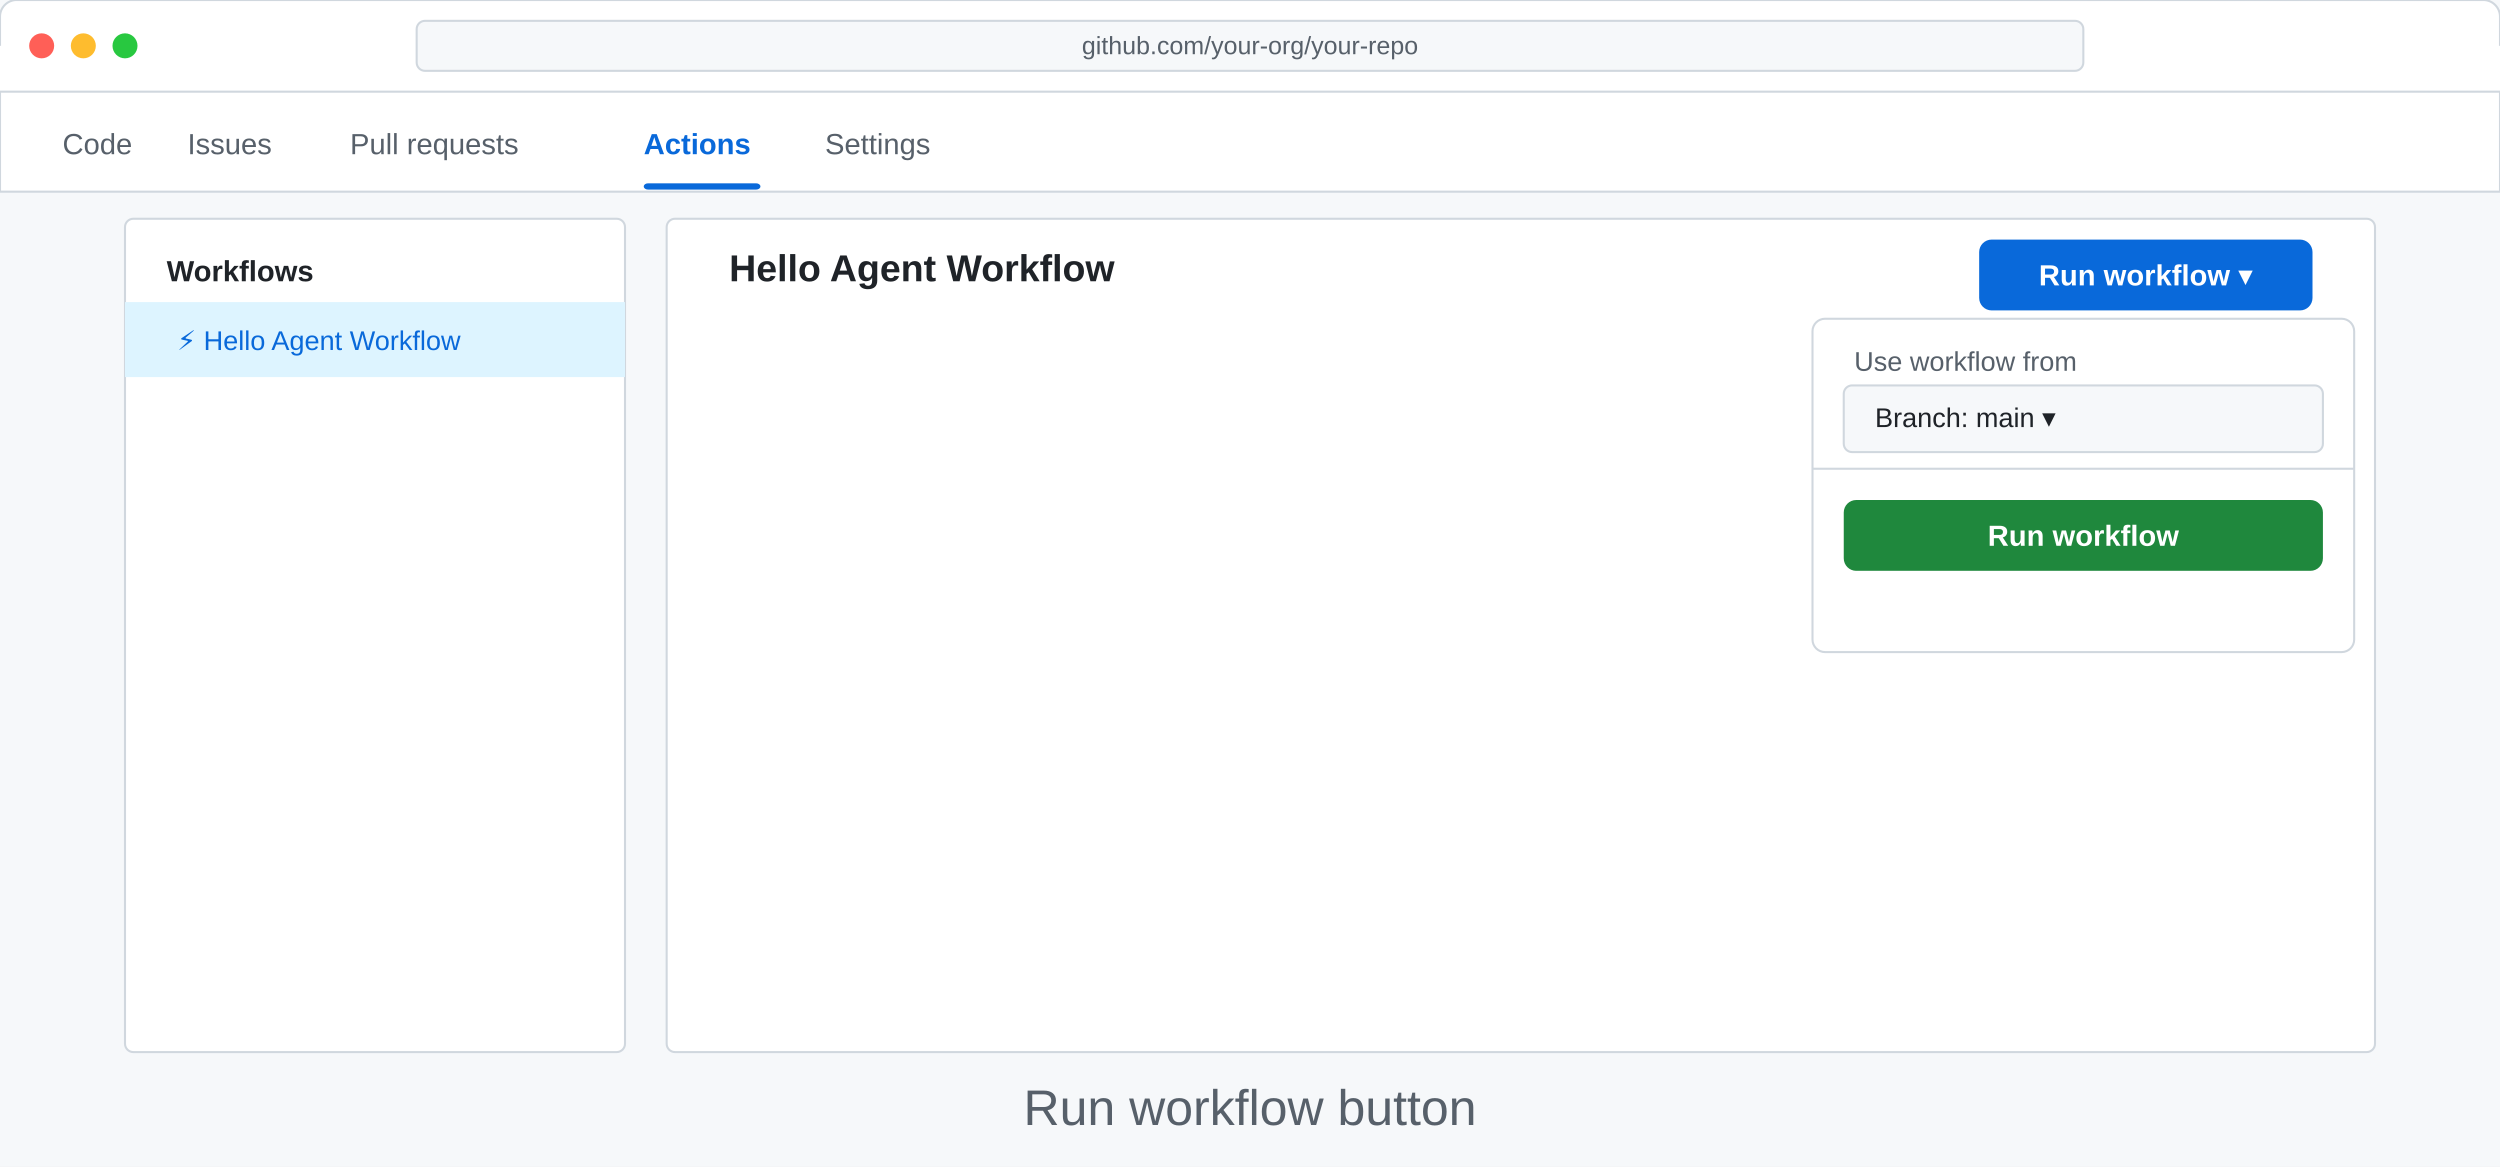
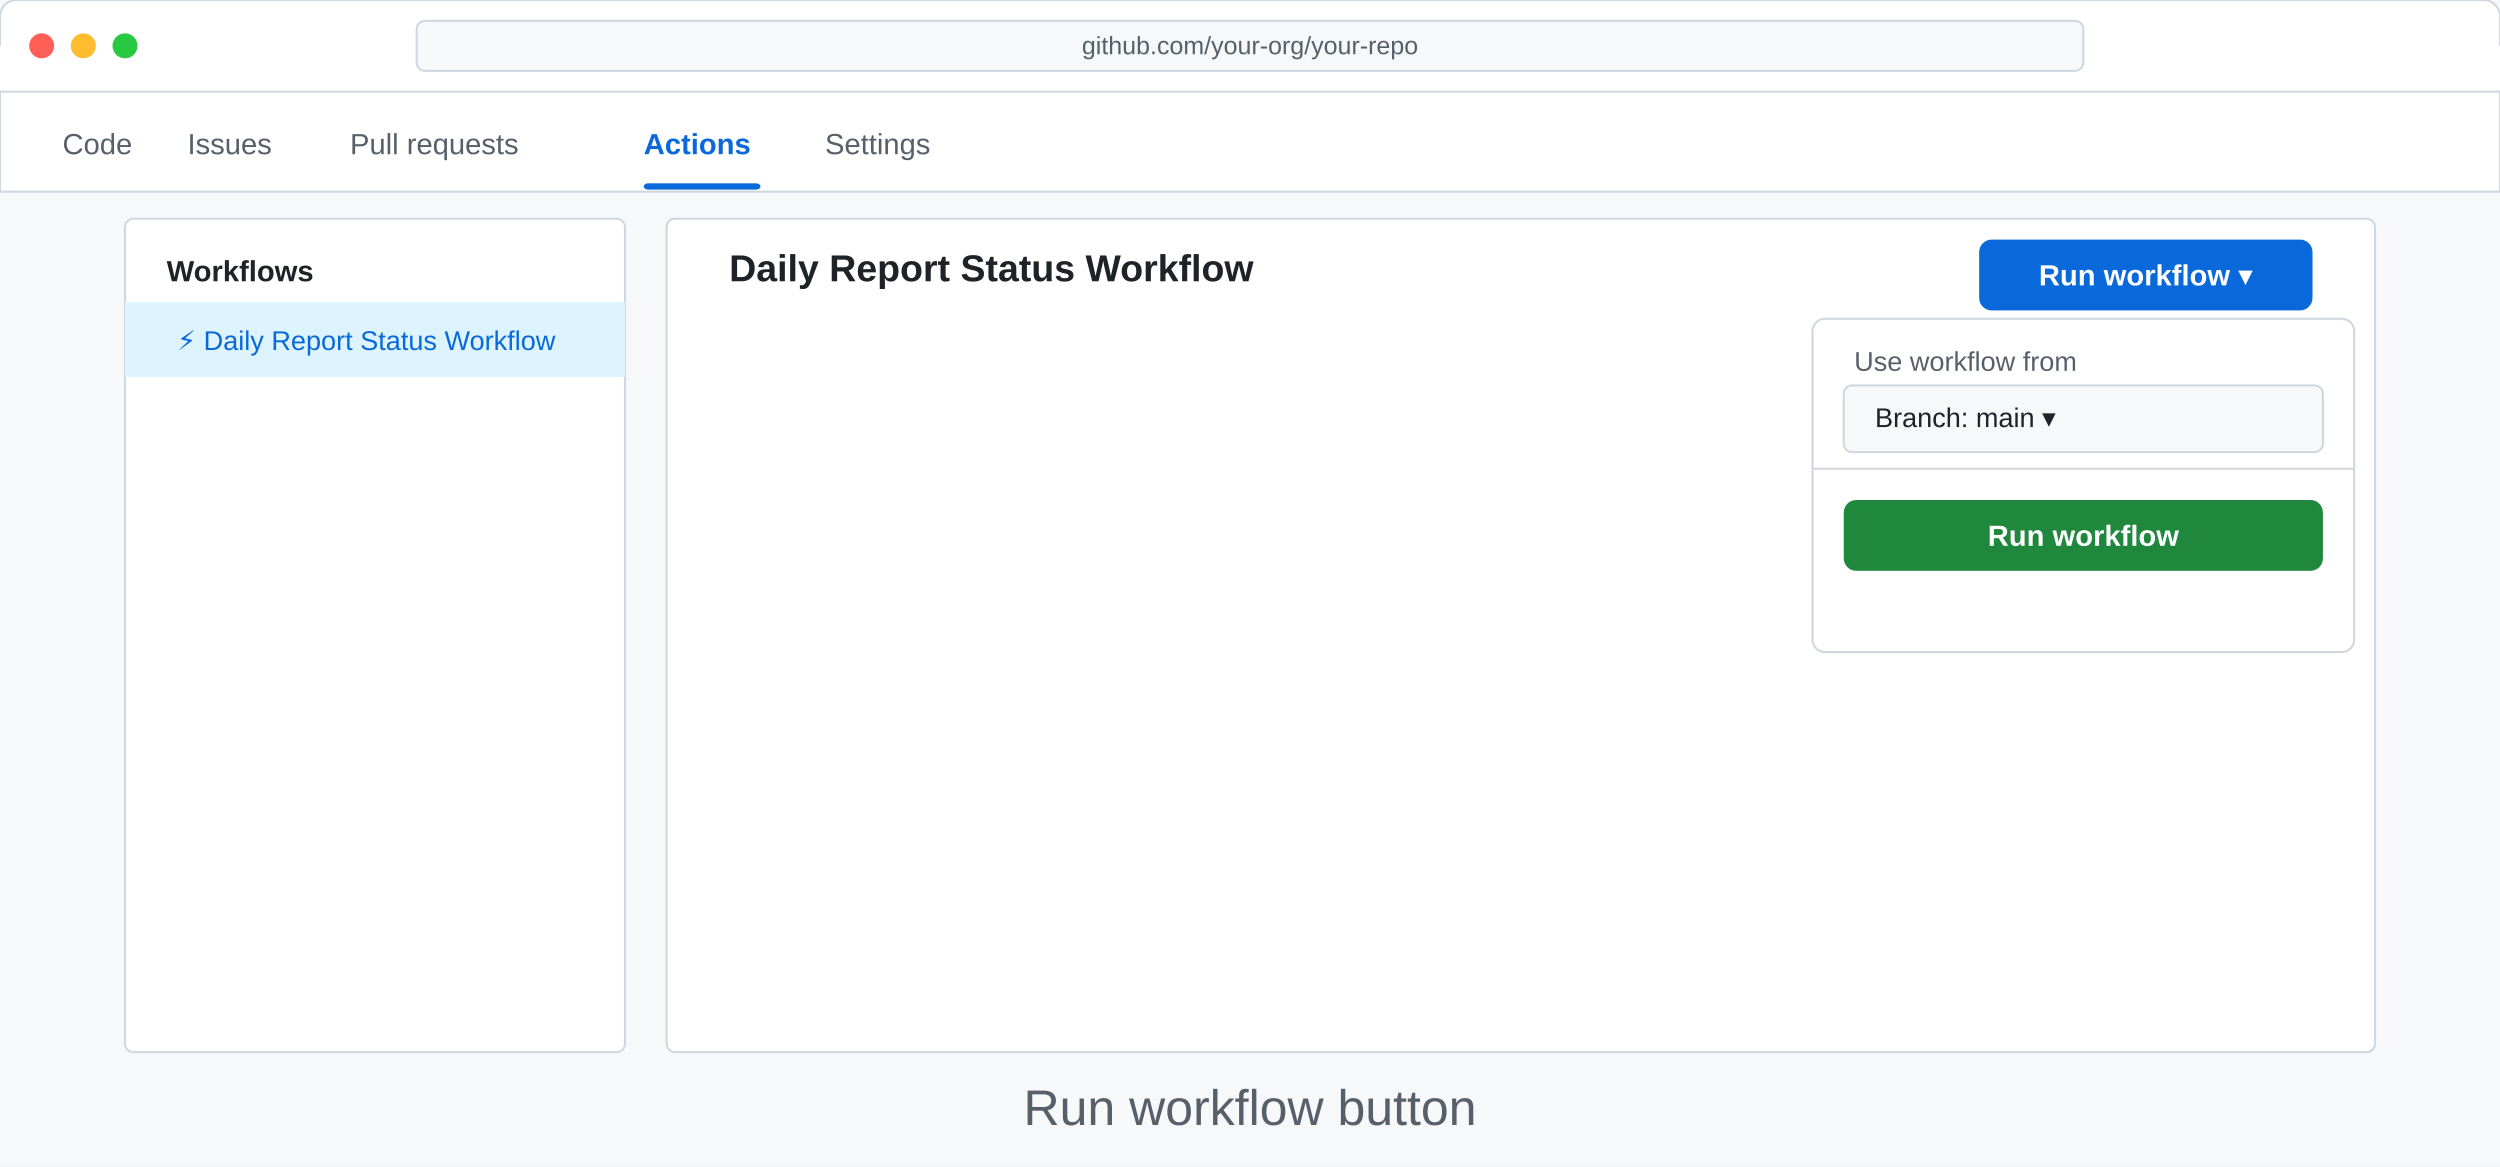
<svg xmlns="http://www.w3.org/2000/svg" width="1200" height="560" viewBox="0 0 1200 560" role="img" aria-label="Run workflow button">
  <rect width="1200" height="560" fill="#f6f8fa" />
  <rect x="0" y="0" width="1200" height="44" rx="8" ry="8" fill="#ffffff" stroke="#d0d7de" stroke-width="1" />
  <rect x="0" y="22" width="1200" height="22" fill="#ffffff" />
  <rect x="200" y="10" width="800" height="24" rx="4" fill="#f6f8fa" stroke="#d0d7de" stroke-width="1" />
  <text x="600" y="26" font-family="Arial,sans-serif" font-size="12" fill="#57606a" text-anchor="middle">github.com/your-org/your-repo</text>
  <circle cx="20" cy="22" r="6" fill="#ff5f57" />
  <circle cx="40" cy="22" r="6" fill="#febc2e" />
  <circle cx="60" cy="22" r="6" fill="#28c840" />
  <rect x="0" y="44" width="1200" height="48" fill="#ffffff" stroke="#d0d7de" stroke-width="1" />
  <text x="30" y="74" font-family="Arial,sans-serif" font-size="14" fill="#57606a" font-weight="normal">Code</text>
  <text x="90" y="74" font-family="Arial,sans-serif" font-size="14" fill="#57606a" font-weight="normal">Issues</text>
  <text x="168" y="74" font-family="Arial,sans-serif" font-size="14" fill="#57606a" font-weight="normal">Pull requests</text>
  <text x="309" y="74" font-family="Arial,sans-serif" font-size="14" fill="#0969da" font-weight="bold">Actions</text>
  <rect x="309" y="88" width="56" height="3" fill="#0969da" rx="2" />
  <text x="396" y="74" font-family="Arial,sans-serif" font-size="14" fill="#57606a" font-weight="normal">Settings</text>
  <rect x="60" y="105" width="240" height="400" rx="4" fill="#ffffff" stroke="#d0d7de" stroke-width="1" />
  <text x="80" y="135" font-family="Arial,sans-serif" font-size="14" font-weight="bold" fill="#1f2328">Workflows</text>
  <rect x="60" y="145" width="240" height="36" fill="#ddf4ff" rx="0" />
-   <text x="85" y="168" font-family="Arial,sans-serif" font-size="13" fill="#0969da">⚡ Hello Agent Workflow</text>
+   <text x="85" y="168" font-family="Arial,sans-serif" font-size="13" fill="#0969da">⚡ Daily Report Status Workflow</text>
  <rect x="320" y="105" width="820" height="400" rx="4" fill="#ffffff" stroke="#d0d7de" stroke-width="1" />
-   <text x="350" y="135" font-family="Arial,sans-serif" font-size="18" font-weight="bold" fill="#1f2328">Hello Agent Workflow</text>
+   <text x="350" y="135" font-family="Arial,sans-serif" font-size="18" font-weight="bold" fill="#1f2328">Daily Report Status Workflow</text>
  <rect x="950" y="115" width="160" height="34" rx="6" fill="#0969da" />
  <text x="1030" y="137" font-family="Arial,sans-serif" font-size="14" font-weight="bold" fill="#ffffff" text-anchor="middle">Run workflow ▾</text>
  <rect x="870" y="153" width="260" height="160" rx="6" fill="#ffffff" stroke="#d0d7de" stroke-width="1" />
  <text x="890" y="178" font-family="Arial,sans-serif" font-size="13" fill="#57606a">Use workflow from</text>
  <rect x="885" y="185" width="230" height="32" rx="4" fill="#f6f8fa" stroke="#d0d7de" stroke-width="1" />
  <text x="900" y="205" font-family="Arial,sans-serif" font-size="13" fill="#1f2328">Branch: main ▾</text>
  <line x1="870" y1="225" x2="1130" y2="225" stroke="#d0d7de" stroke-width="1" />
  <rect x="885" y="240" width="230" height="34" rx="6" fill="#1f883d" />
  <text x="1000" y="262" font-family="Arial,sans-serif" font-size="14" font-weight="bold" fill="#ffffff" text-anchor="middle">Run workflow</text>
  <text x="600" y="540" font-family="Arial,sans-serif" font-size="24" fill="#57606a" text-anchor="middle">Run workflow button</text>
</svg>
